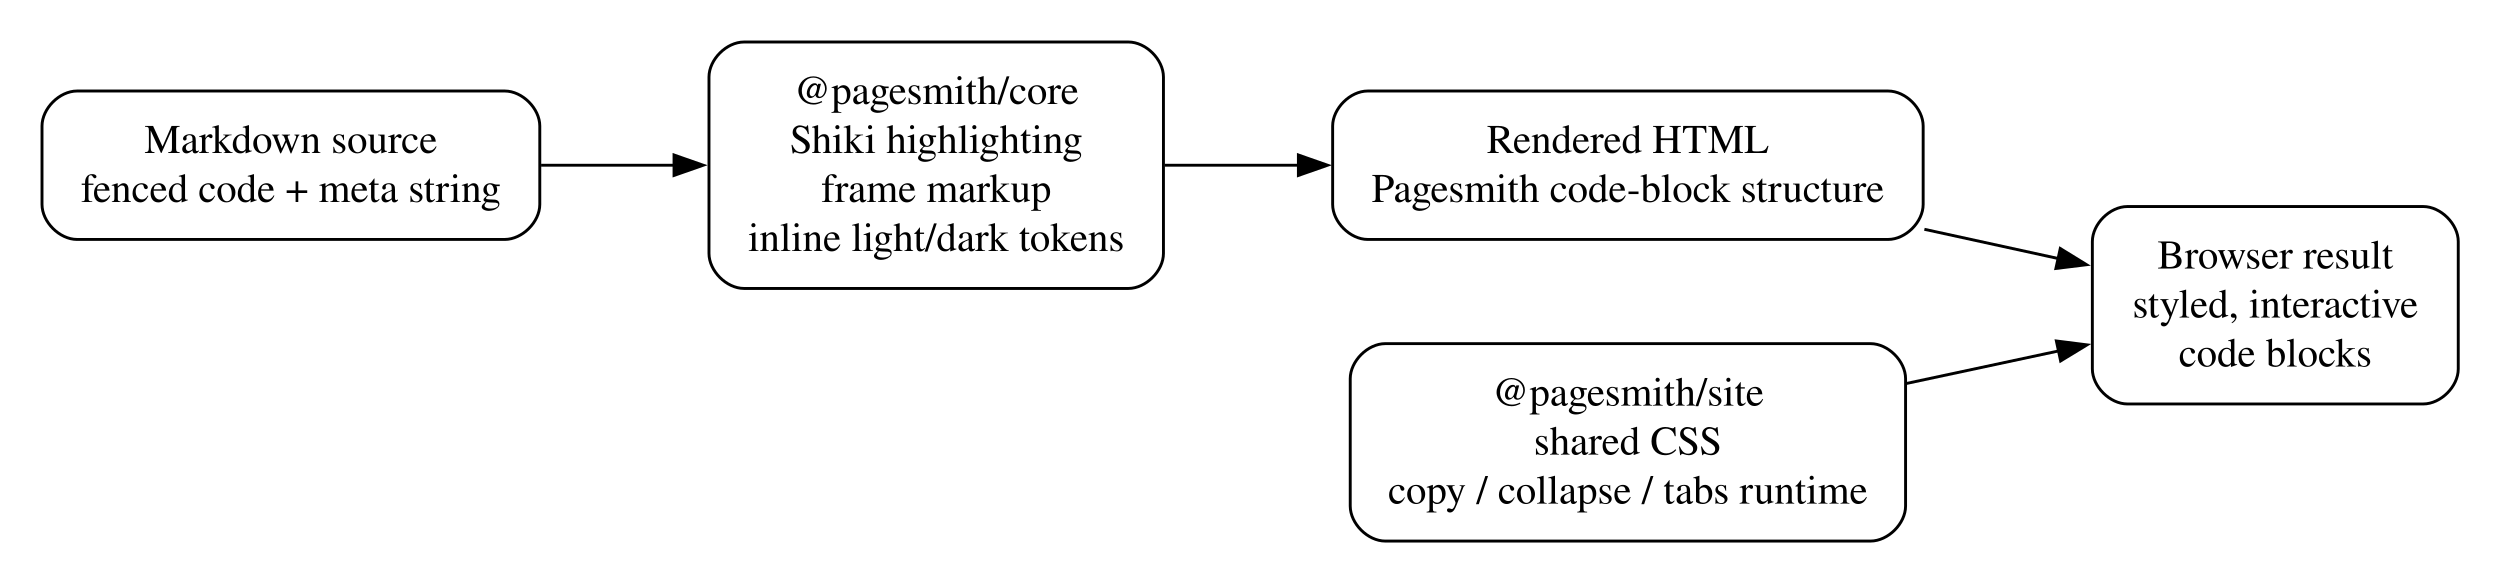
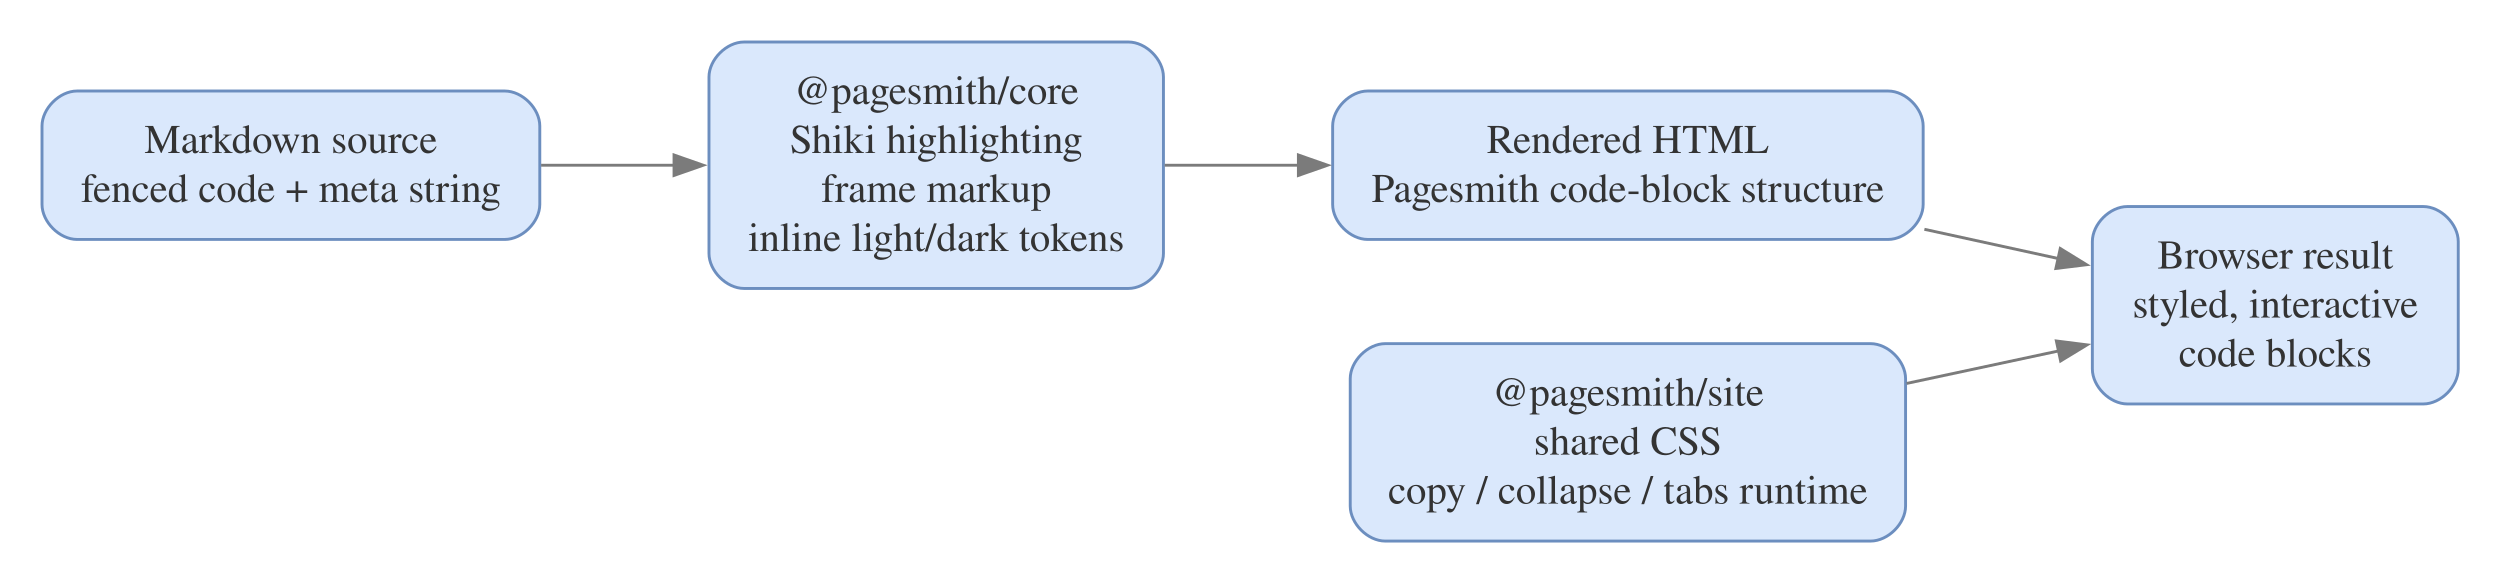
<svg xmlns="http://www.w3.org/2000/svg" width="857pt" height="200pt" viewBox="0.00 0.00 857.00 200.00">
  <g id="graph0" class="graph" transform="scale(1 1) rotate(0) translate(14.4 185.48)">
    <g id="node1" class="node">
-       <path fill="none" stroke="black" d="M158.64,-154.28C158.64,-154.28 12,-154.28 12,-154.28 6,-154.28 0,-148.28 0,-142.28 0,-142.28 0,-115.4 0,-115.4 0,-109.4 6,-103.4 12,-103.4 12,-103.4 158.64,-103.4 158.64,-103.4 164.64,-103.4 170.64,-109.4 170.64,-115.4 170.64,-115.4 170.64,-142.28 170.64,-142.28 170.64,-148.28 164.64,-154.28 158.64,-154.28" />
-       <text xml:space="preserve" text-anchor="middle" x="85.32" y="-133.04" font-family="Times,serif" font-size="14.00">Markdown source</text>
-       <text xml:space="preserve" text-anchor="middle" x="85.32" y="-116.24" font-family="Times,serif" font-size="14.00">fenced code + meta string</text>
+       <path fill="#dae8fc" stroke="#6c8ebf" d="M158.64,-154.28C158.64,-154.28 12,-154.28 12,-154.28 6,-154.28 0,-148.28 0,-142.28 0,-142.28 0,-115.4 0,-115.4 0,-109.4 6,-103.4 12,-103.4 12,-103.4 158.64,-103.4 158.64,-103.4 164.64,-103.4 170.64,-109.4 170.64,-115.4 170.64,-115.4 170.64,-142.28 170.64,-142.28 170.64,-148.28 164.64,-154.28 158.64,-154.28" />
+       <text xml:space="preserve" text-anchor="middle" x="85.32" y="-133.04" font-family="Times,serif" font-size="14.00" fill="#333333">Markdown source</text>
+       <text xml:space="preserve" text-anchor="middle" x="85.32" y="-116.24" font-family="Times,serif" font-size="14.00" fill="#333333">fenced code + meta string</text>
    </g>
    <g id="node2" class="node">
-       <path fill="none" stroke="black" d="M372.43,-171.08C372.43,-171.08 240.64,-171.08 240.64,-171.08 234.64,-171.08 228.64,-165.08 228.64,-159.08 228.64,-159.08 228.64,-98.6 228.64,-98.6 228.64,-92.6 234.64,-86.6 240.64,-86.6 240.64,-86.6 372.43,-86.6 372.43,-86.6 378.43,-86.6 384.43,-92.6 384.43,-98.6 384.43,-98.6 384.43,-159.08 384.43,-159.08 384.43,-165.08 378.43,-171.08 372.43,-171.08" />
-       <text xml:space="preserve" text-anchor="middle" x="306.54" y="-149.84" font-family="Times,serif" font-size="14.00">@pagesmith/core</text>
-       <text xml:space="preserve" text-anchor="middle" x="306.54" y="-133.04" font-family="Times,serif" font-size="14.00">Shiki highlighting</text>
-       <text xml:space="preserve" text-anchor="middle" x="306.54" y="-116.24" font-family="Times,serif" font-size="14.00">frame markup</text>
-       <text xml:space="preserve" text-anchor="middle" x="306.54" y="-99.44" font-family="Times,serif" font-size="14.00">inline light/dark tokens</text>
+       <path fill="#dae8fc" stroke="#6c8ebf" d="M372.43,-171.08C372.43,-171.08 240.64,-171.08 240.64,-171.08 234.64,-171.08 228.64,-165.08 228.64,-159.08 228.64,-159.08 228.64,-98.6 228.64,-98.6 228.64,-92.6 234.64,-86.6 240.64,-86.6 240.64,-86.6 372.43,-86.6 372.43,-86.6 378.43,-86.6 384.43,-92.6 384.43,-98.6 384.43,-98.6 384.43,-159.08 384.43,-159.08 384.43,-165.08 378.43,-171.08 372.43,-171.08" />
+       <text xml:space="preserve" text-anchor="middle" x="306.54" y="-149.84" font-family="Times,serif" font-size="14.00" fill="#333333">@pagesmith/core</text>
+       <text xml:space="preserve" text-anchor="middle" x="306.54" y="-133.04" font-family="Times,serif" font-size="14.00" fill="#333333">Shiki highlighting</text>
+       <text xml:space="preserve" text-anchor="middle" x="306.54" y="-116.24" font-family="Times,serif" font-size="14.00" fill="#333333">frame markup</text>
+       <text xml:space="preserve" text-anchor="middle" x="306.54" y="-99.44" font-family="Times,serif" font-size="14.00" fill="#333333">inline light/dark tokens</text>
    </g>
    <g id="edge1" class="edge">
-       <path fill="none" stroke="black" d="M171.08,-128.84C186.05,-128.84 201.69,-128.84 216.77,-128.84" />
-       <polygon fill="black" stroke="black" points="216.66,-132.34 226.66,-128.84 216.66,-125.34 216.66,-132.34" />
+       <path fill="none" stroke="#7b7b7b" d="M171.08,-128.84C186.05,-128.84 201.69,-128.84 216.77,-128.84" />
+       <polygon fill="#7b7b7b" stroke="#7b7b7b" points="216.66,-132.34 226.66,-128.84 216.66,-125.34 216.66,-132.34" />
    </g>
    <g id="node3" class="node">
-       <path fill="none" stroke="black" d="M632.86,-154.28C632.86,-154.28 454.43,-154.28 454.43,-154.28 448.43,-154.28 442.43,-148.28 442.43,-142.28 442.43,-142.28 442.43,-115.4 442.43,-115.4 442.43,-109.4 448.43,-103.4 454.43,-103.4 454.43,-103.4 632.86,-103.4 632.86,-103.4 638.86,-103.4 644.86,-109.4 644.86,-115.4 644.86,-115.4 644.86,-142.28 644.86,-142.28 644.86,-148.28 638.86,-154.28 632.86,-154.28" />
-       <text xml:space="preserve" text-anchor="middle" x="543.64" y="-133.04" font-family="Times,serif" font-size="14.00">Rendered HTML</text>
-       <text xml:space="preserve" text-anchor="middle" x="543.64" y="-116.24" font-family="Times,serif" font-size="14.00">Pagesmith code-block structure</text>
+       <path fill="#dae8fc" stroke="#6c8ebf" d="M632.86,-154.28C632.86,-154.28 454.43,-154.28 454.43,-154.28 448.43,-154.28 442.43,-148.28 442.43,-142.28 442.43,-142.28 442.43,-115.4 442.43,-115.4 442.43,-109.4 448.43,-103.4 454.43,-103.4 454.43,-103.4 632.86,-103.4 632.86,-103.4 638.86,-103.4 644.86,-109.4 644.86,-115.4 644.86,-115.4 644.86,-142.28 644.86,-142.28 644.86,-148.28 638.86,-154.28 632.86,-154.28" />
+       <text xml:space="preserve" text-anchor="middle" x="543.64" y="-133.04" font-family="Times,serif" font-size="14.00" fill="#333333">Rendered HTML</text>
+       <text xml:space="preserve" text-anchor="middle" x="543.64" y="-116.24" font-family="Times,serif" font-size="14.00" fill="#333333">Pagesmith code-block structure</text>
    </g>
    <g id="edge2" class="edge">
-       <path fill="none" stroke="black" d="M384.85,-128.84C399.6,-128.84 415.32,-128.84 430.9,-128.84" />
-       <polygon fill="black" stroke="black" points="430.69,-132.34 440.69,-128.84 430.69,-125.34 430.69,-132.34" />
+       <path fill="none" stroke="#7b7b7b" d="M384.85,-128.84C399.6,-128.84 415.32,-128.84 430.9,-128.84" />
+       <polygon fill="#7b7b7b" stroke="#7b7b7b" points="430.69,-132.34 440.69,-128.84 430.69,-125.34 430.69,-132.34" />
    </g>
    <g id="node5" class="node">
-       <path fill="none" stroke="black" d="M816.29,-114.68C816.29,-114.68 714.86,-114.68 714.86,-114.68 708.86,-114.68 702.86,-108.68 702.86,-102.68 702.86,-102.68 702.86,-59 702.86,-59 702.86,-53 708.86,-47 714.86,-47 714.86,-47 816.29,-47 816.29,-47 822.29,-47 828.29,-53 828.29,-59 828.29,-59 828.29,-102.68 828.29,-102.68 828.29,-108.68 822.29,-114.68 816.29,-114.68" />
-       <text xml:space="preserve" text-anchor="middle" x="765.58" y="-93.44" font-family="Times,serif" font-size="14.00">Browser result</text>
-       <text xml:space="preserve" text-anchor="middle" x="765.58" y="-76.64" font-family="Times,serif" font-size="14.00">styled, interactive</text>
-       <text xml:space="preserve" text-anchor="middle" x="765.58" y="-59.84" font-family="Times,serif" font-size="14.00">code blocks</text>
+       <path fill="#dae8fc" stroke="#6c8ebf" d="M816.29,-114.68C816.29,-114.68 714.86,-114.68 714.86,-114.68 708.86,-114.68 702.86,-108.68 702.86,-102.68 702.86,-102.68 702.86,-59 702.86,-59 702.86,-53 708.86,-47 714.86,-47 714.86,-47 816.29,-47 816.29,-47 822.29,-47 828.29,-53 828.29,-59 828.29,-59 828.29,-102.68 828.29,-102.68 828.29,-108.68 822.29,-114.68 816.29,-114.68" />
+       <text xml:space="preserve" text-anchor="middle" x="765.58" y="-93.44" font-family="Times,serif" font-size="14.00" fill="#333333">Browser result</text>
+       <text xml:space="preserve" text-anchor="middle" x="765.58" y="-76.64" font-family="Times,serif" font-size="14.00" fill="#333333">styled, interactive</text>
+       <text xml:space="preserve" text-anchor="middle" x="765.58" y="-59.84" font-family="Times,serif" font-size="14.00" fill="#333333">code blocks</text>
    </g>
    <g id="edge3" class="edge">
-       <path fill="none" stroke="black" d="M645.28,-106.88C660.78,-103.49 676.53,-100.06 691.29,-96.83" />
-       <polygon fill="black" stroke="black" points="691.86,-100.29 700.88,-94.74 690.36,-93.45 691.86,-100.29" />
+       <path fill="none" stroke="#7b7b7b" d="M645.28,-106.88C660.78,-103.49 676.53,-100.06 691.29,-96.83" />
+       <polygon fill="#7b7b7b" stroke="#7b7b7b" points="691.86,-100.29 700.88,-94.74 690.36,-93.45 691.86,-100.29" />
    </g>
    <g id="node4" class="node">
-       <path fill="none" stroke="black" d="M626.83,-67.68C626.83,-67.68 460.46,-67.68 460.46,-67.68 454.46,-67.68 448.46,-61.68 448.46,-55.68 448.46,-55.68 448.46,-12 448.46,-12 448.46,-6 454.46,0 460.46,0 460.46,0 626.83,0 626.83,0 632.83,0 638.83,-6 638.83,-12 638.83,-12 638.83,-55.68 638.83,-55.68 638.83,-61.68 632.83,-67.68 626.83,-67.68" />
-       <text xml:space="preserve" text-anchor="middle" x="543.64" y="-46.44" font-family="Times,serif" font-size="14.00">@pagesmith/site</text>
-       <text xml:space="preserve" text-anchor="middle" x="543.64" y="-29.64" font-family="Times,serif" font-size="14.00">shared CSS</text>
-       <text xml:space="preserve" text-anchor="middle" x="543.64" y="-12.84" font-family="Times,serif" font-size="14.00">copy / collapse / tabs runtime</text>
+       <path fill="#dae8fc" stroke="#6c8ebf" d="M626.83,-67.68C626.83,-67.68 460.46,-67.68 460.46,-67.68 454.46,-67.68 448.46,-61.68 448.46,-55.68 448.46,-55.68 448.46,-12 448.46,-12 448.46,-6 454.46,0 460.46,0 460.46,0 626.83,0 626.83,0 632.83,0 638.83,-6 638.83,-12 638.83,-12 638.83,-55.68 638.83,-55.68 638.83,-61.68 632.83,-67.68 626.83,-67.68" />
+       <text xml:space="preserve" text-anchor="middle" x="543.64" y="-46.44" font-family="Times,serif" font-size="14.00" fill="#333333">@pagesmith/site</text>
+       <text xml:space="preserve" text-anchor="middle" x="543.64" y="-29.64" font-family="Times,serif" font-size="14.00" fill="#333333">shared CSS</text>
+       <text xml:space="preserve" text-anchor="middle" x="543.64" y="-12.84" font-family="Times,serif" font-size="14.00" fill="#333333">copy / collapse / tabs runtime</text>
    </g>
    <g id="edge4" class="edge">
-       <path fill="none" stroke="black" d="M639.19,-54.04C656.76,-57.8 674.87,-61.67 691.67,-65.26" />
-       <polygon fill="black" stroke="black" points="690.52,-68.59 701.03,-67.26 691.98,-61.75 690.52,-68.59" />
+       <path fill="none" stroke="#7b7b7b" d="M639.19,-54.04C656.76,-57.8 674.87,-61.67 691.67,-65.26" />
+       <polygon fill="#7b7b7b" stroke="#7b7b7b" points="690.52,-68.59 701.03,-67.26 691.98,-61.75 690.52,-68.59" />
    </g>
  </g>
</svg>
